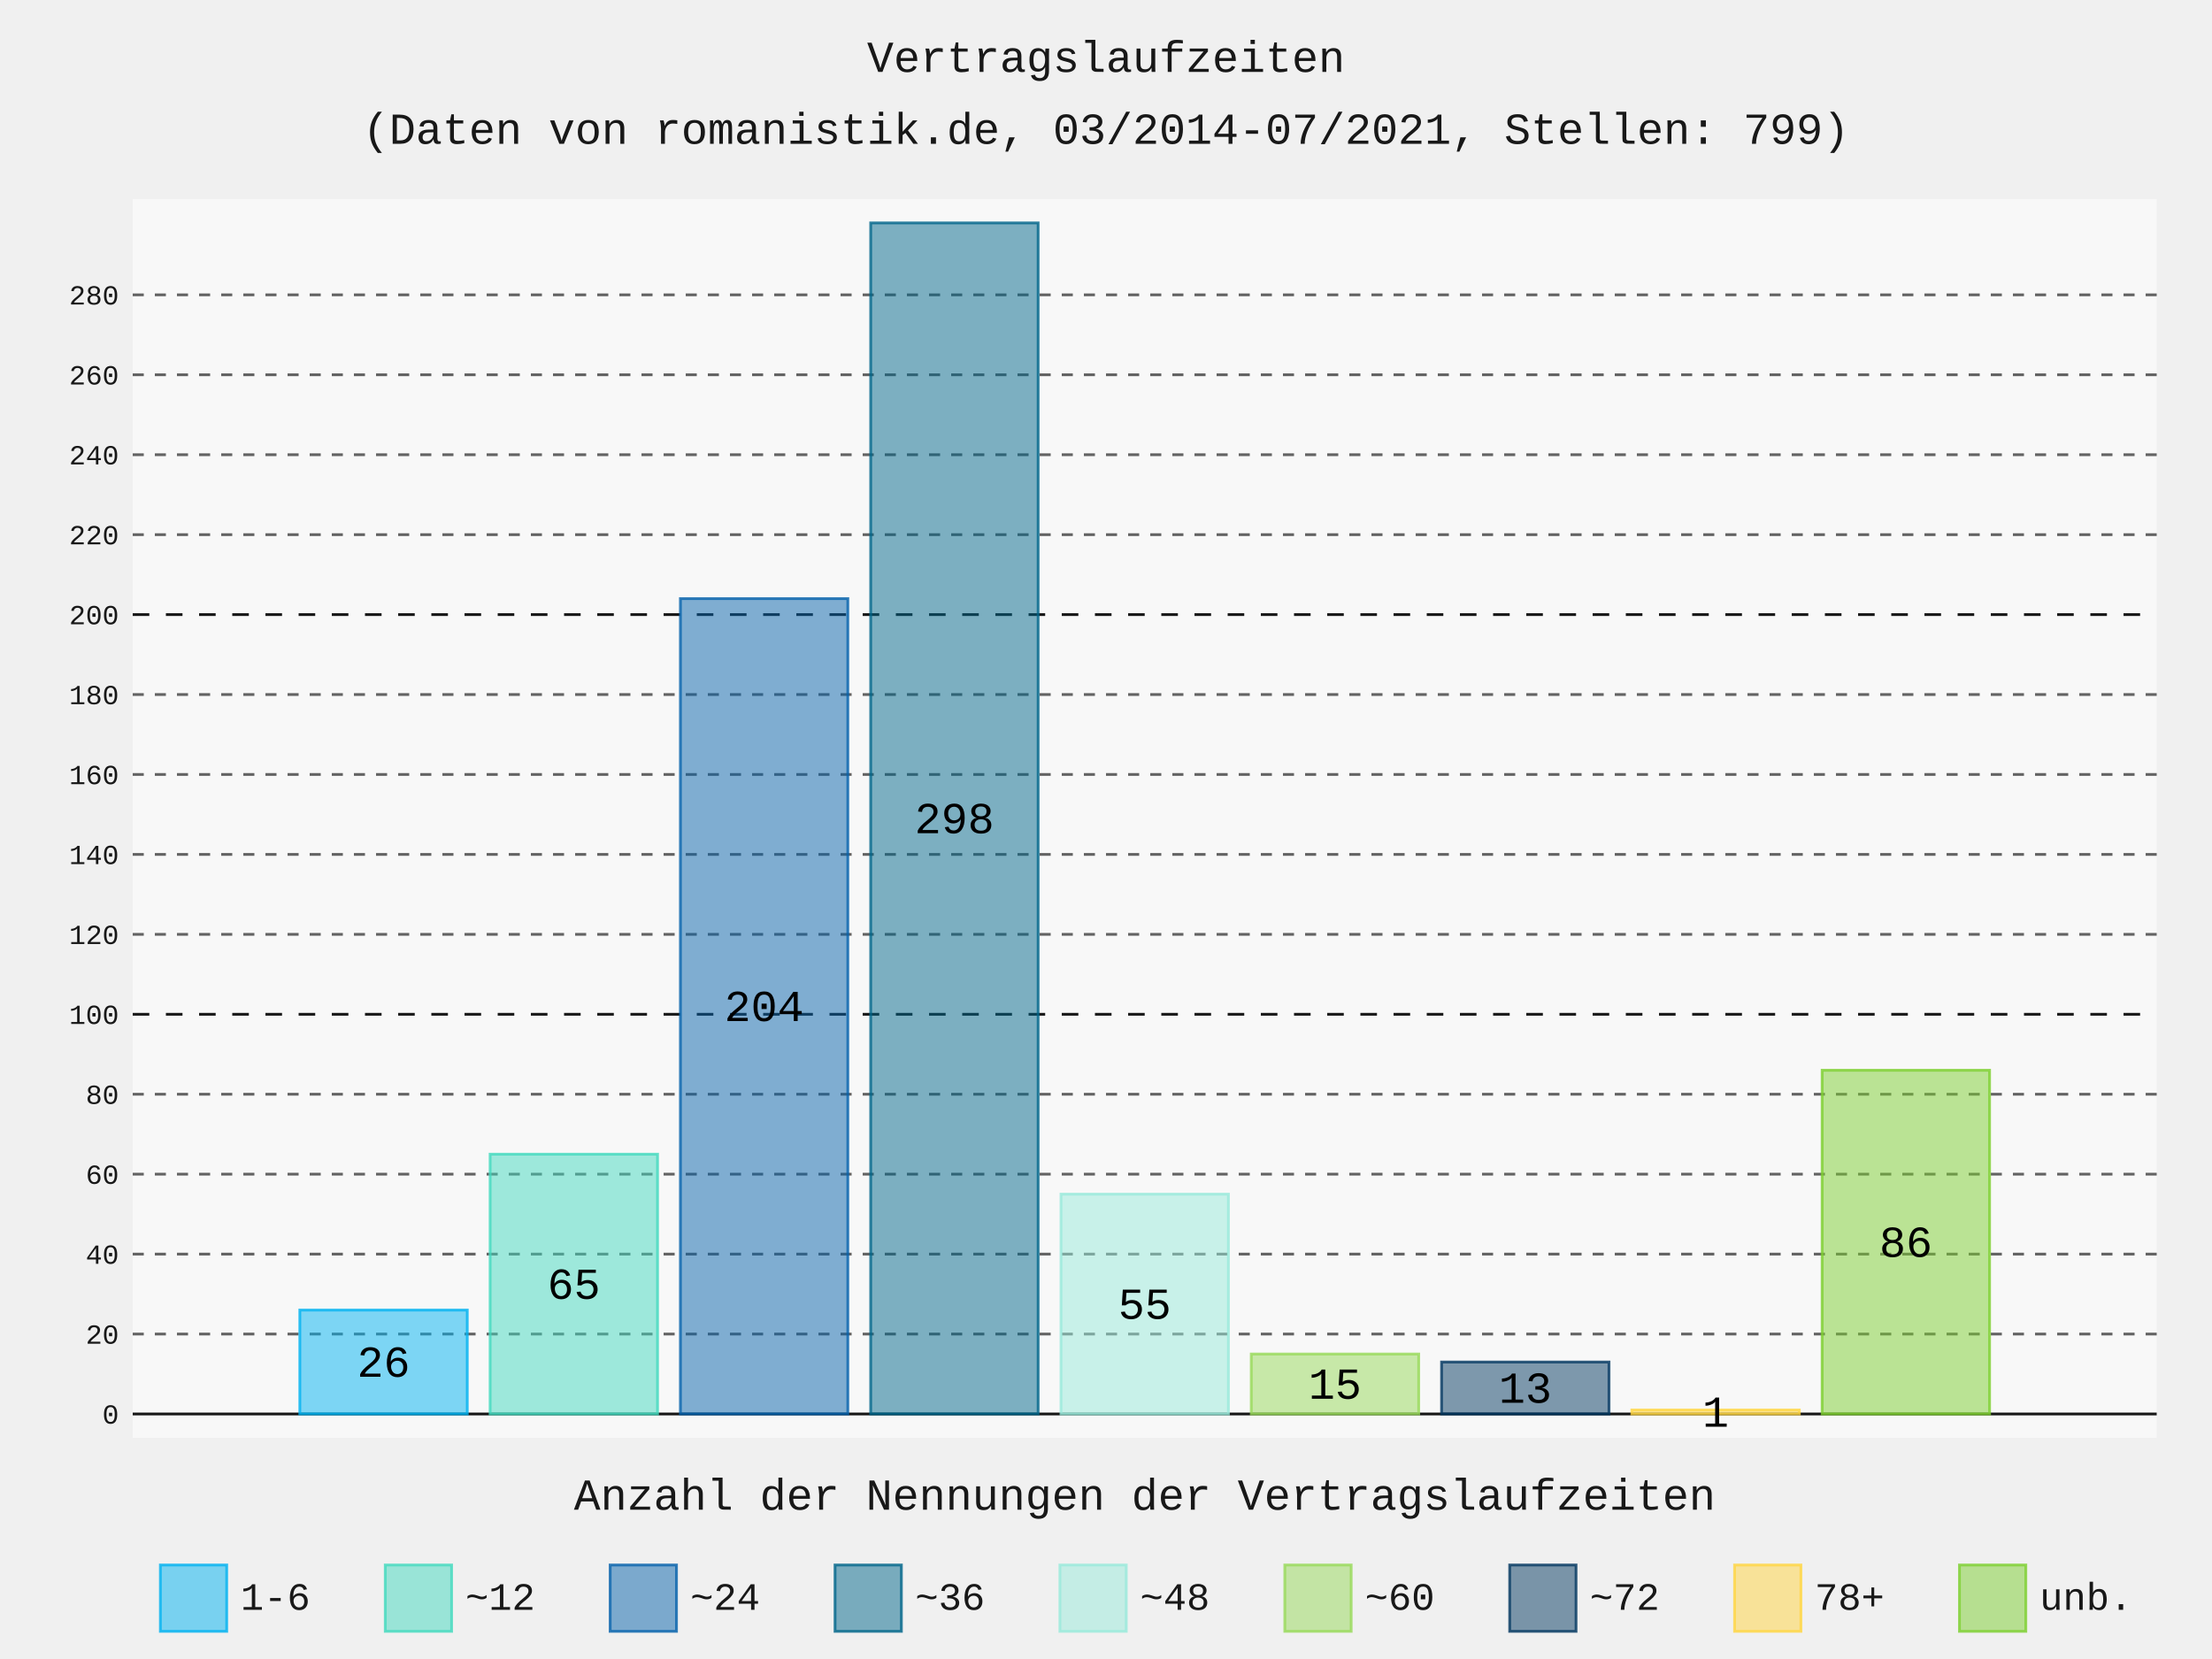
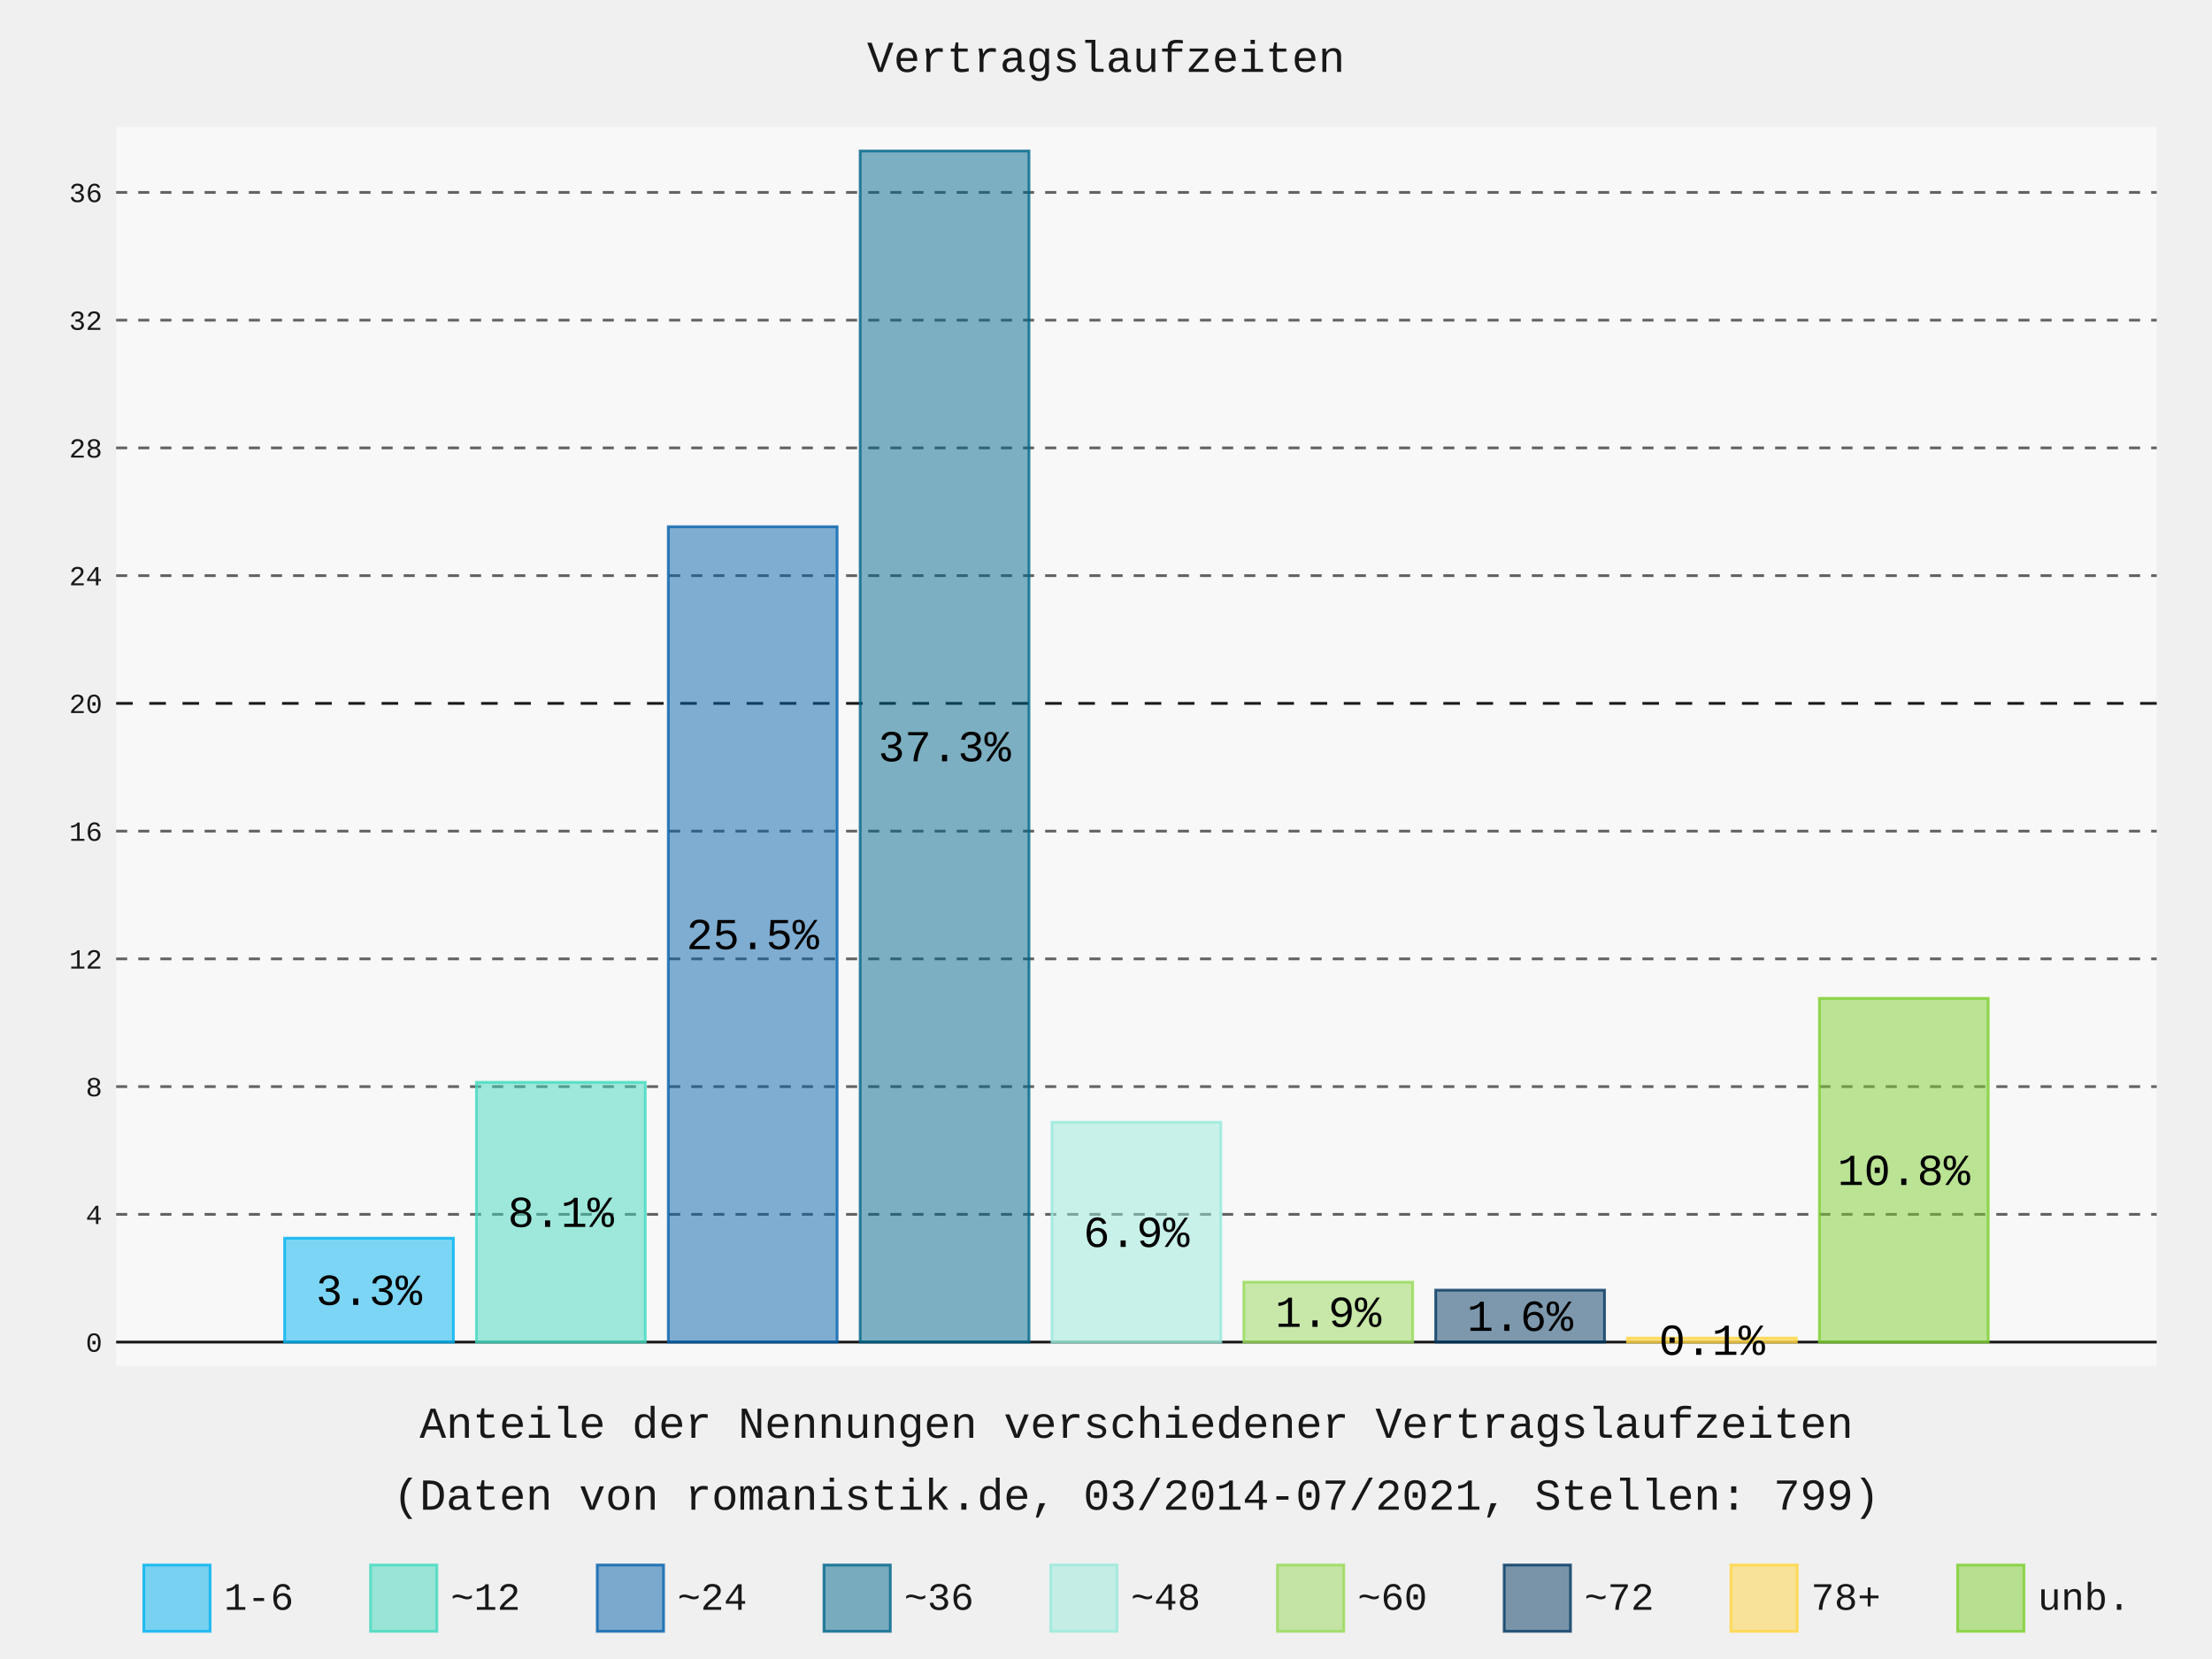
- <svg xmlns="http://www.w3.org/2000/svg" id="chart-d2546480-7274-4931-9050-9192e880c916" class="pygal-chart" viewBox="0 0 800 600">
+ <svg xmlns="http://www.w3.org/2000/svg" id="chart-bb7c7c53-7aad-4bcb-9cf5-b77d52125d62" class="pygal-chart" viewBox="0 0 800 600">
  <defs>
-     <style type="text/css">#chart-d2546480-7274-4931-9050-9192e880c916{-webkit-user-select:none;-webkit-font-smoothing:antialiased;font-family:Consolas,"Liberation Mono",Menlo,Courier,monospace}#chart-d2546480-7274-4931-9050-9192e880c916 .title{font-family:Consolas,"Liberation Mono",Menlo,Courier,monospace;font-size:16px}#chart-d2546480-7274-4931-9050-9192e880c916 .legends .legend text{font-family:Consolas,"Liberation Mono",Menlo,Courier,monospace;font-size:14px}#chart-d2546480-7274-4931-9050-9192e880c916 .axis text{font-family:Consolas,"Liberation Mono",Menlo,Courier,monospace;font-size:10px}#chart-d2546480-7274-4931-9050-9192e880c916 .axis text.major{font-family:Consolas,"Liberation Mono",Menlo,Courier,monospace;font-size:10px}#chart-d2546480-7274-4931-9050-9192e880c916 .text-overlay text.value{font-family:Consolas,"Liberation Mono",Menlo,Courier,monospace;font-size:16px}#chart-d2546480-7274-4931-9050-9192e880c916 .text-overlay text.label{font-family:Consolas,"Liberation Mono",Menlo,Courier,monospace;font-size:10px}#chart-d2546480-7274-4931-9050-9192e880c916 .tooltip{font-family:Consolas,"Liberation Mono",Menlo,Courier,monospace;font-size:14px}#chart-d2546480-7274-4931-9050-9192e880c916 text.no_data{font-family:Consolas,"Liberation Mono",Menlo,Courier,monospace;font-size:64px}
- #chart-d2546480-7274-4931-9050-9192e880c916{background-color:#f0f0f0}#chart-d2546480-7274-4931-9050-9192e880c916 path,#chart-d2546480-7274-4931-9050-9192e880c916 line,#chart-d2546480-7274-4931-9050-9192e880c916 rect,#chart-d2546480-7274-4931-9050-9192e880c916 circle{-webkit-transition:250ms ease-in;-moz-transition:250ms ease-in;transition:250ms ease-in}#chart-d2546480-7274-4931-9050-9192e880c916 .graph &gt; .background{fill:#f0f0f0}#chart-d2546480-7274-4931-9050-9192e880c916 .plot &gt; .background{fill:#f8f8f8}#chart-d2546480-7274-4931-9050-9192e880c916 .graph{fill:rgba(0,0,0,0.9)}#chart-d2546480-7274-4931-9050-9192e880c916 text.no_data{fill:rgba(0,0,0,0.9)}#chart-d2546480-7274-4931-9050-9192e880c916 .title{fill:rgba(0,0,0,0.9)}#chart-d2546480-7274-4931-9050-9192e880c916 .legends .legend text{fill:rgba(0,0,0,0.9)}#chart-d2546480-7274-4931-9050-9192e880c916 .legends .legend:hover text{fill:rgba(0,0,0,0.9)}#chart-d2546480-7274-4931-9050-9192e880c916 .axis .line{stroke:rgba(0,0,0,0.9)}#chart-d2546480-7274-4931-9050-9192e880c916 .axis .guide.line{stroke:rgba(0,0,0,0.6)}#chart-d2546480-7274-4931-9050-9192e880c916 .axis .major.line{stroke:rgba(0,0,0,0.9)}#chart-d2546480-7274-4931-9050-9192e880c916 .axis text.major{fill:rgba(0,0,0,0.9)}#chart-d2546480-7274-4931-9050-9192e880c916 .axis.y .guides:hover .guide.line,#chart-d2546480-7274-4931-9050-9192e880c916 .line-graph .axis.x .guides:hover .guide.line,#chart-d2546480-7274-4931-9050-9192e880c916 .stackedline-graph .axis.x .guides:hover .guide.line,#chart-d2546480-7274-4931-9050-9192e880c916 .xy-graph .axis.x .guides:hover .guide.line{stroke:rgba(0,0,0,0.9)}#chart-d2546480-7274-4931-9050-9192e880c916 .axis .guides:hover text{fill:rgba(0,0,0,0.9)}#chart-d2546480-7274-4931-9050-9192e880c916 .reactive{fill-opacity:.5;stroke-opacity:.8}#chart-d2546480-7274-4931-9050-9192e880c916 .ci{stroke:rgba(0,0,0,0.9)}#chart-d2546480-7274-4931-9050-9192e880c916 .reactive.active,#chart-d2546480-7274-4931-9050-9192e880c916 .active .reactive{fill-opacity:.9;stroke-opacity:.9;stroke-width:4}#chart-d2546480-7274-4931-9050-9192e880c916 .ci .reactive.active{stroke-width:1.5}#chart-d2546480-7274-4931-9050-9192e880c916 .series text{fill:rgba(0,0,0,0.9)}#chart-d2546480-7274-4931-9050-9192e880c916 .tooltip rect{fill:#f8f8f8;stroke:rgba(0,0,0,0.9);-webkit-transition:opacity 250ms ease-in;-moz-transition:opacity 250ms ease-in;transition:opacity 250ms ease-in}#chart-d2546480-7274-4931-9050-9192e880c916 .tooltip .label{fill:rgba(0,0,0,0.9)}#chart-d2546480-7274-4931-9050-9192e880c916 .tooltip .label{fill:rgba(0,0,0,0.9)}#chart-d2546480-7274-4931-9050-9192e880c916 .tooltip .legend{font-size:.8em;fill:rgba(0,0,0,0.6)}#chart-d2546480-7274-4931-9050-9192e880c916 .tooltip .x_label{font-size:.6em;fill:rgba(0,0,0,0.9)}#chart-d2546480-7274-4931-9050-9192e880c916 .tooltip .xlink{font-size:.5em;text-decoration:underline}#chart-d2546480-7274-4931-9050-9192e880c916 .tooltip .value{font-size:1.5em}#chart-d2546480-7274-4931-9050-9192e880c916 .bound{font-size:.5em}#chart-d2546480-7274-4931-9050-9192e880c916 .max-value{font-size:.75em;fill:rgba(0,0,0,0.6)}#chart-d2546480-7274-4931-9050-9192e880c916 .map-element{fill:#f8f8f8;stroke:rgba(0,0,0,0.6) !important}#chart-d2546480-7274-4931-9050-9192e880c916 .map-element .reactive{fill-opacity:inherit;stroke-opacity:inherit}#chart-d2546480-7274-4931-9050-9192e880c916 .color-0,#chart-d2546480-7274-4931-9050-9192e880c916 .color-0 a:visited{stroke:#00b2f0;fill:#00b2f0}#chart-d2546480-7274-4931-9050-9192e880c916 .color-1,#chart-d2546480-7274-4931-9050-9192e880c916 .color-1 a:visited{stroke:#43d9be;fill:#43d9be}#chart-d2546480-7274-4931-9050-9192e880c916 .color-2,#chart-d2546480-7274-4931-9050-9192e880c916 .color-2 a:visited{stroke:#0662ab;fill:#0662ab}#chart-d2546480-7274-4931-9050-9192e880c916 .color-3,#chart-d2546480-7274-4931-9050-9192e880c916 .color-3 a:visited{stroke:#00668a;fill:#00668a}#chart-d2546480-7274-4931-9050-9192e880c916 .color-4,#chart-d2546480-7274-4931-9050-9192e880c916 .color-4 a:visited{stroke:#98eadb;fill:#98eadb}#chart-d2546480-7274-4931-9050-9192e880c916 .color-5,#chart-d2546480-7274-4931-9050-9192e880c916 .color-5 a:visited{stroke:#97d959;fill:#97d959}#chart-d2546480-7274-4931-9050-9192e880c916 .color-6,#chart-d2546480-7274-4931-9050-9192e880c916 .color-6 a:visited{stroke:#033861;fill:#033861}#chart-d2546480-7274-4931-9050-9192e880c916 .color-7,#chart-d2546480-7274-4931-9050-9192e880c916 .color-7 a:visited{stroke:#ffd541;fill:#ffd541}#chart-d2546480-7274-4931-9050-9192e880c916 .color-8,#chart-d2546480-7274-4931-9050-9192e880c916 .color-8 a:visited{stroke:#7dcf30;fill:#7dcf30}#chart-d2546480-7274-4931-9050-9192e880c916 .text-overlay .color-0 text{fill:black}#chart-d2546480-7274-4931-9050-9192e880c916 .text-overlay .color-1 text{fill:black}#chart-d2546480-7274-4931-9050-9192e880c916 .text-overlay .color-2 text{fill:black}#chart-d2546480-7274-4931-9050-9192e880c916 .text-overlay .color-3 text{fill:black}#chart-d2546480-7274-4931-9050-9192e880c916 .text-overlay .color-4 text{fill:black}#chart-d2546480-7274-4931-9050-9192e880c916 .text-overlay .color-5 text{fill:black}#chart-d2546480-7274-4931-9050-9192e880c916 .text-overlay .color-6 text{fill:black}#chart-d2546480-7274-4931-9050-9192e880c916 .text-overlay .color-7 text{fill:black}#chart-d2546480-7274-4931-9050-9192e880c916 .text-overlay .color-8 text{fill:black}
- #chart-d2546480-7274-4931-9050-9192e880c916 text.no_data{text-anchor:middle}#chart-d2546480-7274-4931-9050-9192e880c916 .guide.line{fill:none}#chart-d2546480-7274-4931-9050-9192e880c916 .centered{text-anchor:middle}#chart-d2546480-7274-4931-9050-9192e880c916 .title{text-anchor:middle}#chart-d2546480-7274-4931-9050-9192e880c916 .legends .legend text{fill-opacity:1}#chart-d2546480-7274-4931-9050-9192e880c916 .axis.x text{text-anchor:middle}#chart-d2546480-7274-4931-9050-9192e880c916 .axis.x:not(.web) text[transform]{text-anchor:start}#chart-d2546480-7274-4931-9050-9192e880c916 .axis.x:not(.web) text[transform].backwards{text-anchor:end}#chart-d2546480-7274-4931-9050-9192e880c916 .axis.y text{text-anchor:end}#chart-d2546480-7274-4931-9050-9192e880c916 .axis.y text[transform].backwards{text-anchor:start}#chart-d2546480-7274-4931-9050-9192e880c916 .axis.y2 text{text-anchor:start}#chart-d2546480-7274-4931-9050-9192e880c916 .axis.y2 text[transform].backwards{text-anchor:end}#chart-d2546480-7274-4931-9050-9192e880c916 .axis .guide.line{stroke-dasharray:4,4}#chart-d2546480-7274-4931-9050-9192e880c916 .axis .major.guide.line{stroke-dasharray:6,6}#chart-d2546480-7274-4931-9050-9192e880c916 .horizontal .axis.y .guide.line,#chart-d2546480-7274-4931-9050-9192e880c916 .horizontal .axis.y2 .guide.line,#chart-d2546480-7274-4931-9050-9192e880c916 .vertical .axis.x .guide.line{opacity:0}#chart-d2546480-7274-4931-9050-9192e880c916 .horizontal .axis.always_show .guide.line,#chart-d2546480-7274-4931-9050-9192e880c916 .vertical .axis.always_show .guide.line{opacity:1 !important}#chart-d2546480-7274-4931-9050-9192e880c916 .axis.y .guides:hover .guide.line,#chart-d2546480-7274-4931-9050-9192e880c916 .axis.y2 .guides:hover .guide.line,#chart-d2546480-7274-4931-9050-9192e880c916 .axis.x .guides:hover .guide.line{opacity:1}#chart-d2546480-7274-4931-9050-9192e880c916 .axis .guides:hover text{opacity:1}#chart-d2546480-7274-4931-9050-9192e880c916 .nofill{fill:none}#chart-d2546480-7274-4931-9050-9192e880c916 .subtle-fill{fill-opacity:.2}#chart-d2546480-7274-4931-9050-9192e880c916 .dot{stroke-width:1px;fill-opacity:1}#chart-d2546480-7274-4931-9050-9192e880c916 .dot.active{stroke-width:5px}#chart-d2546480-7274-4931-9050-9192e880c916 .dot.negative{fill:transparent}#chart-d2546480-7274-4931-9050-9192e880c916 text,#chart-d2546480-7274-4931-9050-9192e880c916 tspan{stroke:none !important}#chart-d2546480-7274-4931-9050-9192e880c916 .series text.active{opacity:1}#chart-d2546480-7274-4931-9050-9192e880c916 .tooltip rect{fill-opacity:.95;stroke-width:.5}#chart-d2546480-7274-4931-9050-9192e880c916 .tooltip text{fill-opacity:1}#chart-d2546480-7274-4931-9050-9192e880c916 .showable{visibility:hidden}#chart-d2546480-7274-4931-9050-9192e880c916 .showable.shown{visibility:visible}#chart-d2546480-7274-4931-9050-9192e880c916 .gauge-background{fill:rgba(229,229,229,1);stroke:none}#chart-d2546480-7274-4931-9050-9192e880c916 .bg-lines{stroke:#f0f0f0;stroke-width:2px}</style>
+     <style type="text/css">#chart-bb7c7c53-7aad-4bcb-9cf5-b77d52125d62{-webkit-user-select:none;-webkit-font-smoothing:antialiased;font-family:Consolas,"Liberation Mono",Menlo,Courier,monospace}#chart-bb7c7c53-7aad-4bcb-9cf5-b77d52125d62 .title{font-family:Consolas,"Liberation Mono",Menlo,Courier,monospace;font-size:16px}#chart-bb7c7c53-7aad-4bcb-9cf5-b77d52125d62 .legends .legend text{font-family:Consolas,"Liberation Mono",Menlo,Courier,monospace;font-size:14px}#chart-bb7c7c53-7aad-4bcb-9cf5-b77d52125d62 .axis text{font-family:Consolas,"Liberation Mono",Menlo,Courier,monospace;font-size:10px}#chart-bb7c7c53-7aad-4bcb-9cf5-b77d52125d62 .axis text.major{font-family:Consolas,"Liberation Mono",Menlo,Courier,monospace;font-size:10px}#chart-bb7c7c53-7aad-4bcb-9cf5-b77d52125d62 .text-overlay text.value{font-family:Consolas,"Liberation Mono",Menlo,Courier,monospace;font-size:16px}#chart-bb7c7c53-7aad-4bcb-9cf5-b77d52125d62 .text-overlay text.label{font-family:Consolas,"Liberation Mono",Menlo,Courier,monospace;font-size:10px}#chart-bb7c7c53-7aad-4bcb-9cf5-b77d52125d62 .tooltip{font-family:Consolas,"Liberation Mono",Menlo,Courier,monospace;font-size:14px}#chart-bb7c7c53-7aad-4bcb-9cf5-b77d52125d62 text.no_data{font-family:Consolas,"Liberation Mono",Menlo,Courier,monospace;font-size:64px}
+ #chart-bb7c7c53-7aad-4bcb-9cf5-b77d52125d62{background-color:#f0f0f0}#chart-bb7c7c53-7aad-4bcb-9cf5-b77d52125d62 path,#chart-bb7c7c53-7aad-4bcb-9cf5-b77d52125d62 line,#chart-bb7c7c53-7aad-4bcb-9cf5-b77d52125d62 rect,#chart-bb7c7c53-7aad-4bcb-9cf5-b77d52125d62 circle{-webkit-transition:250ms ease-in;-moz-transition:250ms ease-in;transition:250ms ease-in}#chart-bb7c7c53-7aad-4bcb-9cf5-b77d52125d62 .graph &gt; .background{fill:#f0f0f0}#chart-bb7c7c53-7aad-4bcb-9cf5-b77d52125d62 .plot &gt; .background{fill:#f8f8f8}#chart-bb7c7c53-7aad-4bcb-9cf5-b77d52125d62 .graph{fill:rgba(0,0,0,0.9)}#chart-bb7c7c53-7aad-4bcb-9cf5-b77d52125d62 text.no_data{fill:rgba(0,0,0,0.9)}#chart-bb7c7c53-7aad-4bcb-9cf5-b77d52125d62 .title{fill:rgba(0,0,0,0.9)}#chart-bb7c7c53-7aad-4bcb-9cf5-b77d52125d62 .legends .legend text{fill:rgba(0,0,0,0.9)}#chart-bb7c7c53-7aad-4bcb-9cf5-b77d52125d62 .legends .legend:hover text{fill:rgba(0,0,0,0.9)}#chart-bb7c7c53-7aad-4bcb-9cf5-b77d52125d62 .axis .line{stroke:rgba(0,0,0,0.9)}#chart-bb7c7c53-7aad-4bcb-9cf5-b77d52125d62 .axis .guide.line{stroke:rgba(0,0,0,0.6)}#chart-bb7c7c53-7aad-4bcb-9cf5-b77d52125d62 .axis .major.line{stroke:rgba(0,0,0,0.9)}#chart-bb7c7c53-7aad-4bcb-9cf5-b77d52125d62 .axis text.major{fill:rgba(0,0,0,0.9)}#chart-bb7c7c53-7aad-4bcb-9cf5-b77d52125d62 .axis.y .guides:hover .guide.line,#chart-bb7c7c53-7aad-4bcb-9cf5-b77d52125d62 .line-graph .axis.x .guides:hover .guide.line,#chart-bb7c7c53-7aad-4bcb-9cf5-b77d52125d62 .stackedline-graph .axis.x .guides:hover .guide.line,#chart-bb7c7c53-7aad-4bcb-9cf5-b77d52125d62 .xy-graph .axis.x .guides:hover .guide.line{stroke:rgba(0,0,0,0.9)}#chart-bb7c7c53-7aad-4bcb-9cf5-b77d52125d62 .axis .guides:hover text{fill:rgba(0,0,0,0.9)}#chart-bb7c7c53-7aad-4bcb-9cf5-b77d52125d62 .reactive{fill-opacity:.5;stroke-opacity:.8}#chart-bb7c7c53-7aad-4bcb-9cf5-b77d52125d62 .ci{stroke:rgba(0,0,0,0.9)}#chart-bb7c7c53-7aad-4bcb-9cf5-b77d52125d62 .reactive.active,#chart-bb7c7c53-7aad-4bcb-9cf5-b77d52125d62 .active .reactive{fill-opacity:.9;stroke-opacity:.9;stroke-width:4}#chart-bb7c7c53-7aad-4bcb-9cf5-b77d52125d62 .ci .reactive.active{stroke-width:1.5}#chart-bb7c7c53-7aad-4bcb-9cf5-b77d52125d62 .series text{fill:rgba(0,0,0,0.9)}#chart-bb7c7c53-7aad-4bcb-9cf5-b77d52125d62 .tooltip rect{fill:#f8f8f8;stroke:rgba(0,0,0,0.9);-webkit-transition:opacity 250ms ease-in;-moz-transition:opacity 250ms ease-in;transition:opacity 250ms ease-in}#chart-bb7c7c53-7aad-4bcb-9cf5-b77d52125d62 .tooltip .label{fill:rgba(0,0,0,0.9)}#chart-bb7c7c53-7aad-4bcb-9cf5-b77d52125d62 .tooltip .label{fill:rgba(0,0,0,0.9)}#chart-bb7c7c53-7aad-4bcb-9cf5-b77d52125d62 .tooltip .legend{font-size:.8em;fill:rgba(0,0,0,0.6)}#chart-bb7c7c53-7aad-4bcb-9cf5-b77d52125d62 .tooltip .x_label{font-size:.6em;fill:rgba(0,0,0,0.9)}#chart-bb7c7c53-7aad-4bcb-9cf5-b77d52125d62 .tooltip .xlink{font-size:.5em;text-decoration:underline}#chart-bb7c7c53-7aad-4bcb-9cf5-b77d52125d62 .tooltip .value{font-size:1.5em}#chart-bb7c7c53-7aad-4bcb-9cf5-b77d52125d62 .bound{font-size:.5em}#chart-bb7c7c53-7aad-4bcb-9cf5-b77d52125d62 .max-value{font-size:.75em;fill:rgba(0,0,0,0.6)}#chart-bb7c7c53-7aad-4bcb-9cf5-b77d52125d62 .map-element{fill:#f8f8f8;stroke:rgba(0,0,0,0.6) !important}#chart-bb7c7c53-7aad-4bcb-9cf5-b77d52125d62 .map-element .reactive{fill-opacity:inherit;stroke-opacity:inherit}#chart-bb7c7c53-7aad-4bcb-9cf5-b77d52125d62 .color-0,#chart-bb7c7c53-7aad-4bcb-9cf5-b77d52125d62 .color-0 a:visited{stroke:#00b2f0;fill:#00b2f0}#chart-bb7c7c53-7aad-4bcb-9cf5-b77d52125d62 .color-1,#chart-bb7c7c53-7aad-4bcb-9cf5-b77d52125d62 .color-1 a:visited{stroke:#43d9be;fill:#43d9be}#chart-bb7c7c53-7aad-4bcb-9cf5-b77d52125d62 .color-2,#chart-bb7c7c53-7aad-4bcb-9cf5-b77d52125d62 .color-2 a:visited{stroke:#0662ab;fill:#0662ab}#chart-bb7c7c53-7aad-4bcb-9cf5-b77d52125d62 .color-3,#chart-bb7c7c53-7aad-4bcb-9cf5-b77d52125d62 .color-3 a:visited{stroke:#00668a;fill:#00668a}#chart-bb7c7c53-7aad-4bcb-9cf5-b77d52125d62 .color-4,#chart-bb7c7c53-7aad-4bcb-9cf5-b77d52125d62 .color-4 a:visited{stroke:#98eadb;fill:#98eadb}#chart-bb7c7c53-7aad-4bcb-9cf5-b77d52125d62 .color-5,#chart-bb7c7c53-7aad-4bcb-9cf5-b77d52125d62 .color-5 a:visited{stroke:#97d959;fill:#97d959}#chart-bb7c7c53-7aad-4bcb-9cf5-b77d52125d62 .color-6,#chart-bb7c7c53-7aad-4bcb-9cf5-b77d52125d62 .color-6 a:visited{stroke:#033861;fill:#033861}#chart-bb7c7c53-7aad-4bcb-9cf5-b77d52125d62 .color-7,#chart-bb7c7c53-7aad-4bcb-9cf5-b77d52125d62 .color-7 a:visited{stroke:#ffd541;fill:#ffd541}#chart-bb7c7c53-7aad-4bcb-9cf5-b77d52125d62 .color-8,#chart-bb7c7c53-7aad-4bcb-9cf5-b77d52125d62 .color-8 a:visited{stroke:#7dcf30;fill:#7dcf30}#chart-bb7c7c53-7aad-4bcb-9cf5-b77d52125d62 .text-overlay .color-0 text{fill:black}#chart-bb7c7c53-7aad-4bcb-9cf5-b77d52125d62 .text-overlay .color-1 text{fill:black}#chart-bb7c7c53-7aad-4bcb-9cf5-b77d52125d62 .text-overlay .color-2 text{fill:black}#chart-bb7c7c53-7aad-4bcb-9cf5-b77d52125d62 .text-overlay .color-3 text{fill:black}#chart-bb7c7c53-7aad-4bcb-9cf5-b77d52125d62 .text-overlay .color-4 text{fill:black}#chart-bb7c7c53-7aad-4bcb-9cf5-b77d52125d62 .text-overlay .color-5 text{fill:black}#chart-bb7c7c53-7aad-4bcb-9cf5-b77d52125d62 .text-overlay .color-6 text{fill:black}#chart-bb7c7c53-7aad-4bcb-9cf5-b77d52125d62 .text-overlay .color-7 text{fill:black}#chart-bb7c7c53-7aad-4bcb-9cf5-b77d52125d62 .text-overlay .color-8 text{fill:black}
+ #chart-bb7c7c53-7aad-4bcb-9cf5-b77d52125d62 text.no_data{text-anchor:middle}#chart-bb7c7c53-7aad-4bcb-9cf5-b77d52125d62 .guide.line{fill:none}#chart-bb7c7c53-7aad-4bcb-9cf5-b77d52125d62 .centered{text-anchor:middle}#chart-bb7c7c53-7aad-4bcb-9cf5-b77d52125d62 .title{text-anchor:middle}#chart-bb7c7c53-7aad-4bcb-9cf5-b77d52125d62 .legends .legend text{fill-opacity:1}#chart-bb7c7c53-7aad-4bcb-9cf5-b77d52125d62 .axis.x text{text-anchor:middle}#chart-bb7c7c53-7aad-4bcb-9cf5-b77d52125d62 .axis.x:not(.web) text[transform]{text-anchor:start}#chart-bb7c7c53-7aad-4bcb-9cf5-b77d52125d62 .axis.x:not(.web) text[transform].backwards{text-anchor:end}#chart-bb7c7c53-7aad-4bcb-9cf5-b77d52125d62 .axis.y text{text-anchor:end}#chart-bb7c7c53-7aad-4bcb-9cf5-b77d52125d62 .axis.y text[transform].backwards{text-anchor:start}#chart-bb7c7c53-7aad-4bcb-9cf5-b77d52125d62 .axis.y2 text{text-anchor:start}#chart-bb7c7c53-7aad-4bcb-9cf5-b77d52125d62 .axis.y2 text[transform].backwards{text-anchor:end}#chart-bb7c7c53-7aad-4bcb-9cf5-b77d52125d62 .axis .guide.line{stroke-dasharray:4,4}#chart-bb7c7c53-7aad-4bcb-9cf5-b77d52125d62 .axis .major.guide.line{stroke-dasharray:6,6}#chart-bb7c7c53-7aad-4bcb-9cf5-b77d52125d62 .horizontal .axis.y .guide.line,#chart-bb7c7c53-7aad-4bcb-9cf5-b77d52125d62 .horizontal .axis.y2 .guide.line,#chart-bb7c7c53-7aad-4bcb-9cf5-b77d52125d62 .vertical .axis.x .guide.line{opacity:0}#chart-bb7c7c53-7aad-4bcb-9cf5-b77d52125d62 .horizontal .axis.always_show .guide.line,#chart-bb7c7c53-7aad-4bcb-9cf5-b77d52125d62 .vertical .axis.always_show .guide.line{opacity:1 !important}#chart-bb7c7c53-7aad-4bcb-9cf5-b77d52125d62 .axis.y .guides:hover .guide.line,#chart-bb7c7c53-7aad-4bcb-9cf5-b77d52125d62 .axis.y2 .guides:hover .guide.line,#chart-bb7c7c53-7aad-4bcb-9cf5-b77d52125d62 .axis.x .guides:hover .guide.line{opacity:1}#chart-bb7c7c53-7aad-4bcb-9cf5-b77d52125d62 .axis .guides:hover text{opacity:1}#chart-bb7c7c53-7aad-4bcb-9cf5-b77d52125d62 .nofill{fill:none}#chart-bb7c7c53-7aad-4bcb-9cf5-b77d52125d62 .subtle-fill{fill-opacity:.2}#chart-bb7c7c53-7aad-4bcb-9cf5-b77d52125d62 .dot{stroke-width:1px;fill-opacity:1}#chart-bb7c7c53-7aad-4bcb-9cf5-b77d52125d62 .dot.active{stroke-width:5px}#chart-bb7c7c53-7aad-4bcb-9cf5-b77d52125d62 .dot.negative{fill:transparent}#chart-bb7c7c53-7aad-4bcb-9cf5-b77d52125d62 text,#chart-bb7c7c53-7aad-4bcb-9cf5-b77d52125d62 tspan{stroke:none !important}#chart-bb7c7c53-7aad-4bcb-9cf5-b77d52125d62 .series text.active{opacity:1}#chart-bb7c7c53-7aad-4bcb-9cf5-b77d52125d62 .tooltip rect{fill-opacity:.95;stroke-width:.5}#chart-bb7c7c53-7aad-4bcb-9cf5-b77d52125d62 .tooltip text{fill-opacity:1}#chart-bb7c7c53-7aad-4bcb-9cf5-b77d52125d62 .showable{visibility:hidden}#chart-bb7c7c53-7aad-4bcb-9cf5-b77d52125d62 .showable.shown{visibility:visible}#chart-bb7c7c53-7aad-4bcb-9cf5-b77d52125d62 .gauge-background{fill:rgba(229,229,229,1);stroke:none}#chart-bb7c7c53-7aad-4bcb-9cf5-b77d52125d62 .bg-lines{stroke:#f0f0f0;stroke-width:2px}</style>
  </defs>
  <g class="graph bar-graph vertical">
    <rect x="0" y="0" width="800" height="600" class="background" />
-     <g transform="translate(48, 72)" class="plot">
-       <rect x="0" y="0" width="732.0" height="448.0" class="background" />
+     <g transform="translate(42, 46)" class="plot">
+       <rect x="0" y="0" width="738.0" height="448.0" class="background" />
      <g class="axis y always_show">
        <g class="guides">
-           <path d="M0 439.385 h732" class="axis major line" />
+           <path d="M0 439.385 h738" class="axis major line" />
          <text x="-5" y="442.885" class="major">0</text>
        </g>
        <g class="guides">
-           <path d="M0 410.474 h732" class="guide line" />
-           <text x="-5" y="413.974" class="">20</text>
-         </g>
-         <g class="guides">
-           <path d="M0 381.563 h732" class="guide line" />
-           <text x="-5" y="385.063" class="">40</text>
-         </g>
-         <g class="guides">
-           <path d="M0 352.653 h732" class="guide line" />
-           <text x="-5" y="356.153" class="">60</text>
-         </g>
-         <g class="guides">
-           <path d="M0 323.742 h732" class="guide line" />
-           <text x="-5" y="327.242" class="">80</text>
-         </g>
-         <g class="guides">
-           <path d="M0 294.831 h732" class="major guide line" />
-           <text x="-5" y="298.331" class="major">100</text>
-         </g>
-         <g class="guides">
-           <path d="M0 265.92 h732" class="guide line" />
-           <text x="-5" y="269.42" class="">120</text>
-         </g>
-         <g class="guides">
-           <path d="M0 237.01 h732" class="guide line" />
-           <text x="-5" y="240.51" class="">140</text>
-         </g>
-         <g class="guides">
-           <path d="M0 208.099 h732" class="guide line" />
-           <text x="-5" y="211.599" class="">160</text>
-         </g>
-         <g class="guides">
-           <path d="M0 179.188 h732" class="guide line" />
-           <text x="-5" y="182.688" class="">180</text>
-         </g>
-         <g class="guides">
-           <path d="M0 150.278 h732" class="major guide line" />
-           <text x="-5" y="153.778" class="major">200</text>
-         </g>
-         <g class="guides">
-           <path d="M0 121.367 h732" class="guide line" />
-           <text x="-5" y="124.867" class="">220</text>
-         </g>
-         <g class="guides">
-           <path d="M0 92.456 h732" class="guide line" />
-           <text x="-5" y="95.956" class="">240</text>
-         </g>
-         <g class="guides">
-           <path d="M0 63.546 h732" class="guide line" />
-           <text x="-5" y="67.046" class="">260</text>
-         </g>
-         <g class="guides">
-           <path d="M0 34.635 h732" class="guide line" />
-           <text x="-5" y="38.135" class="">280</text>
+           <path d="M0 393.185 h738" class="guide line" />
+           <text x="-5" y="396.685" class="">4</text>
+         </g>
+         <g class="guides">
+           <path d="M0 346.986 h738" class="guide line" />
+           <text x="-5" y="350.486" class="">8</text>
+         </g>
+         <g class="guides">
+           <path d="M0 300.787 h738" class="guide line" />
+           <text x="-5" y="304.287" class="">12</text>
+         </g>
+         <g class="guides">
+           <path d="M0 254.588 h738" class="guide line" />
+           <text x="-5" y="258.088" class="">16</text>
+         </g>
+         <g class="guides">
+           <path d="M0 208.388 h738" class="major guide line" />
+           <text x="-5" y="211.888" class="major">20</text>
+         </g>
+         <g class="guides">
+           <path d="M0 162.189 h738" class="guide line" />
+           <text x="-5" y="165.689" class="">24</text>
+         </g>
+         <g class="guides">
+           <path d="M0 115.99 h738" class="guide line" />
+           <text x="-5" y="119.49" class="">28</text>
+         </g>
+         <g class="guides">
+           <path d="M0 69.79 h738" class="guide line" />
+           <text x="-5" y="73.29" class="">32</text>
+         </g>
+         <g class="guides">
+           <path d="M0 23.591 h738" class="guide line" />
+           <text x="-5" y="27.091" class="">36</text>
        </g>
      </g>
      <g class="series serie-0 color-0">
        <g class="bars">
          <g class="bar">
-             <rect x="60.437" y="401.801" rx="0" ry="0" width="60.562" height="37.584" class="rect reactive tooltip-trigger" />
+             <rect x="60.932" y="401.801" rx="0" ry="0" width="61.058" height="37.584" class="rect reactive tooltip-trigger" />
          </g>
        </g>
      </g>
      <g class="series serie-1 color-1">
        <g class="bars">
          <g class="bar">
-             <rect x="129.257" y="345.425" rx="0" ry="0" width="60.562" height="93.96" class="rect reactive tooltip-trigger" />
+             <rect x="130.317" y="345.425" rx="0" ry="0" width="61.058" height="93.96" class="rect reactive tooltip-trigger" />
          </g>
        </g>
      </g>
      <g class="series serie-2 color-2">
        <g class="bars">
          <g class="bar">
-             <rect x="198.078" y="144.496" rx="0" ry="0" width="60.562" height="294.889" class="rect reactive tooltip-trigger" />
+             <rect x="199.702" y="144.496" rx="0" ry="0" width="61.058" height="294.889" class="rect reactive tooltip-trigger" />
          </g>
        </g>
      </g>
      <g class="series serie-3 color-3">
        <g class="bars">
          <g class="bar">
-             <rect x="266.898" y="8.615" rx="0" ry="0" width="60.562" height="430.769" class="rect reactive tooltip-trigger" />
+             <rect x="269.086" y="8.615" rx="0" ry="0" width="61.058" height="430.769" class="rect reactive tooltip-trigger" />
          </g>
        </g>
      </g>
      <g class="series serie-4 color-4">
        <g class="bars">
          <g class="bar">
-             <rect x="335.719" y="359.88" rx="0" ry="0" width="60.562" height="79.504" class="rect reactive tooltip-trigger" />
+             <rect x="338.471" y="359.88" rx="0" ry="0" width="61.058" height="79.504" class="rect reactive tooltip-trigger" />
          </g>
        </g>
      </g>
      <g class="series serie-5 color-5">
        <g class="bars">
          <g class="bar">
-             <rect x="404.539" y="417.702" rx="0" ry="0" width="60.562" height="21.683" class="rect reactive tooltip-trigger" />
+             <rect x="407.855" y="417.702" rx="0" ry="0" width="61.058" height="21.683" class="rect reactive tooltip-trigger" />
          </g>
        </g>
      </g>
      <g class="series serie-6 color-6">
        <g class="bars">
          <g class="bar">
-             <rect x="473.36" y="420.593" rx="0" ry="0" width="60.562" height="18.792" class="rect reactive tooltip-trigger" />
+             <rect x="477.24" y="420.593" rx="0" ry="0" width="61.058" height="18.792" class="rect reactive tooltip-trigger" />
          </g>
        </g>
      </g>
      <g class="series serie-7 color-7">
        <g class="bars">
          <g class="bar">
-             <rect x="542.181" y="437.939" rx="0" ry="0" width="60.562" height="1.446" class="rect reactive tooltip-trigger" />
+             <rect x="546.625" y="437.939" rx="0" ry="0" width="61.058" height="1.446" class="rect reactive tooltip-trigger" />
          </g>
        </g>
      </g>
      <g class="series serie-8 color-8">
        <g class="bars">
          <g class="bar">
-             <rect x="611.001" y="315.069" rx="0" ry="0" width="60.562" height="124.316" class="rect reactive tooltip-trigger" />
+             <rect x="616.009" y="315.069" rx="0" ry="0" width="61.058" height="124.316" class="rect reactive tooltip-trigger" />
          </g>
        </g>
      </g>
    </g>
    <g class="titles">
      <text x="400.0" y="26" class="title plot_title">Vertragslaufzeiten</text>
-       <text x="400.0" y="52" class="title plot_title">(Daten von romanistik.de, 03/2014-07/2021, Stellen: 799)</text>
-       <text x="414.0" y="546.0" class="title">Anzahl der Nennungen der Vertragslaufzeiten</text>
-     </g>
-     <g transform="translate(48, 72)" class="plot overlay">
+       <text x="411.0" y="520.0" class="title">Anteile der Nennungen verschiedener Vertragslaufzeiten</text>
+       <text x="411.0" y="546.0" class="title">(Daten von romanistik.de, 03/2014-07/2021, Stellen: 799)</text>
+     </g>
+     <g transform="translate(42, 46)" class="plot overlay">
      <g class="series serie-0 color-0" />
      <g class="series serie-1 color-1" />
      <g class="series serie-2 color-2" />
      <g class="series serie-3 color-3" />
      <g class="series serie-4 color-4" />
      <g class="series serie-5 color-5" />
      <g class="series serie-6 color-6" />
      <g class="series serie-7 color-7" />
      <g class="series serie-8 color-8" />
    </g>
-     <g transform="translate(48, 72)" class="plot text-overlay">
+     <g transform="translate(42, 46)" class="plot text-overlay">
      <g class="series serie-0 color-0">
-         <text text-anchor="middle" x="90.718" y="425.926" class="value">26</text>
+         <text text-anchor="middle" x="91.462" y="425.926" class="value">3.3%</text>
      </g>
      <g class="series serie-1 color-1">
-         <text text-anchor="middle" x="159.538" y="397.738" class="value">65</text>
+         <text text-anchor="middle" x="160.846" y="397.738" class="value">8.1%</text>
      </g>
      <g class="series serie-2 color-2">
-         <text text-anchor="middle" x="228.359" y="297.273" class="value">204</text>
+         <text text-anchor="middle" x="230.231" y="297.273" class="value">25.5%</text>
      </g>
      <g class="series serie-3 color-3">
-         <text text-anchor="middle" x="297.179" y="229.333" class="value">298</text>
+         <text text-anchor="middle" x="299.615" y="229.333" class="value">37.3%</text>
      </g>
      <g class="series serie-4 color-4">
-         <text text-anchor="middle" x="366.0" y="404.966" class="value">55</text>
+         <text text-anchor="middle" x="369" y="404.966" class="value">6.9%</text>
      </g>
      <g class="series serie-5 color-5">
-         <text text-anchor="middle" x="434.821" y="433.876" class="value">15</text>
+         <text text-anchor="middle" x="438.385" y="433.876" class="value">1.9%</text>
      </g>
      <g class="series serie-6 color-6">
-         <text text-anchor="middle" x="503.641" y="435.322" class="value">13</text>
+         <text text-anchor="middle" x="507.769" y="435.322" class="value">1.6%</text>
      </g>
      <g class="series serie-7 color-7">
-         <text text-anchor="middle" x="572.462" y="443.995" class="value">1</text>
+         <text text-anchor="middle" x="577.154" y="443.995" class="value">0.1%</text>
      </g>
      <g class="series serie-8 color-8">
-         <text text-anchor="middle" x="641.282" y="382.56" class="value">86</text>
-       </g>
-     </g>
-     <g transform="translate(48, 72)" class="plot tooltip-overlay">
+         <text text-anchor="middle" x="646.538" y="382.56" class="value">10.8%</text>
+       </g>
+     </g>
+     <g transform="translate(42, 46)" class="plot tooltip-overlay">
      <g transform="translate(0 0)" style="opacity: 0" class="tooltip">
        <rect rx="0" ry="0" width="0" height="0" class="tooltip-box" />
        <g class="text" />
      </g>
    </g>
-     <g transform="translate(58, 566)" class="legends">
+     <g transform="translate(52, 566)" class="legends">
      <g id="activate-serie-0" class="legend reactive activate-serie">
        <rect x="0.0" y="0.0" width="24" height="24" class="color-0 reactive" />
        <text x="29.0" y="16.2">1-6</text>
      </g>
      <g id="activate-serie-1" class="legend reactive activate-serie">
-         <rect x="81.333" y="0.0" width="24" height="24" class="color-1 reactive" />
-         <text x="110.333" y="16.2">~12</text>
+         <rect x="82.0" y="0.0" width="24" height="24" class="color-1 reactive" />
+         <text x="111.0" y="16.2">~12</text>
      </g>
      <g id="activate-serie-2" class="legend reactive activate-serie">
-         <rect x="162.667" y="0.0" width="24" height="24" class="color-2 reactive" />
-         <text x="191.667" y="16.2">~24</text>
+         <rect x="164.0" y="0.0" width="24" height="24" class="color-2 reactive" />
+         <text x="193.0" y="16.2">~24</text>
      </g>
      <g id="activate-serie-3" class="legend reactive activate-serie">
-         <rect x="244.0" y="0.0" width="24" height="24" class="color-3 reactive" />
-         <text x="273.0" y="16.2">~36</text>
+         <rect x="246.0" y="0.0" width="24" height="24" class="color-3 reactive" />
+         <text x="275.0" y="16.2">~36</text>
      </g>
      <g id="activate-serie-4" class="legend reactive activate-serie">
-         <rect x="325.333" y="0.0" width="24" height="24" class="color-4 reactive" />
-         <text x="354.333" y="16.2">~48</text>
+         <rect x="328.0" y="0.0" width="24" height="24" class="color-4 reactive" />
+         <text x="357.0" y="16.2">~48</text>
      </g>
      <g id="activate-serie-5" class="legend reactive activate-serie">
-         <rect x="406.667" y="0.0" width="24" height="24" class="color-5 reactive" />
-         <text x="435.667" y="16.2">~60</text>
+         <rect x="410.0" y="0.0" width="24" height="24" class="color-5 reactive" />
+         <text x="439.0" y="16.2">~60</text>
      </g>
      <g id="activate-serie-6" class="legend reactive activate-serie">
-         <rect x="488.0" y="0.0" width="24" height="24" class="color-6 reactive" />
-         <text x="517.0" y="16.2">~72</text>
+         <rect x="492.0" y="0.0" width="24" height="24" class="color-6 reactive" />
+         <text x="521.0" y="16.2">~72</text>
      </g>
      <g id="activate-serie-7" class="legend reactive activate-serie">
-         <rect x="569.333" y="0.0" width="24" height="24" class="color-7 reactive" />
-         <text x="598.333" y="16.2">78+</text>
+         <rect x="574.0" y="0.0" width="24" height="24" class="color-7 reactive" />
+         <text x="603.0" y="16.2">78+</text>
      </g>
      <g id="activate-serie-8" class="legend reactive activate-serie">
-         <rect x="650.667" y="0.0" width="24" height="24" class="color-8 reactive" />
-         <text x="679.667" y="16.2">unb.</text>
+         <rect x="656.0" y="0.0" width="24" height="24" class="color-8 reactive" />
+         <text x="685.0" y="16.2">unb.</text>
      </g>
    </g>
  </g>
</svg>
